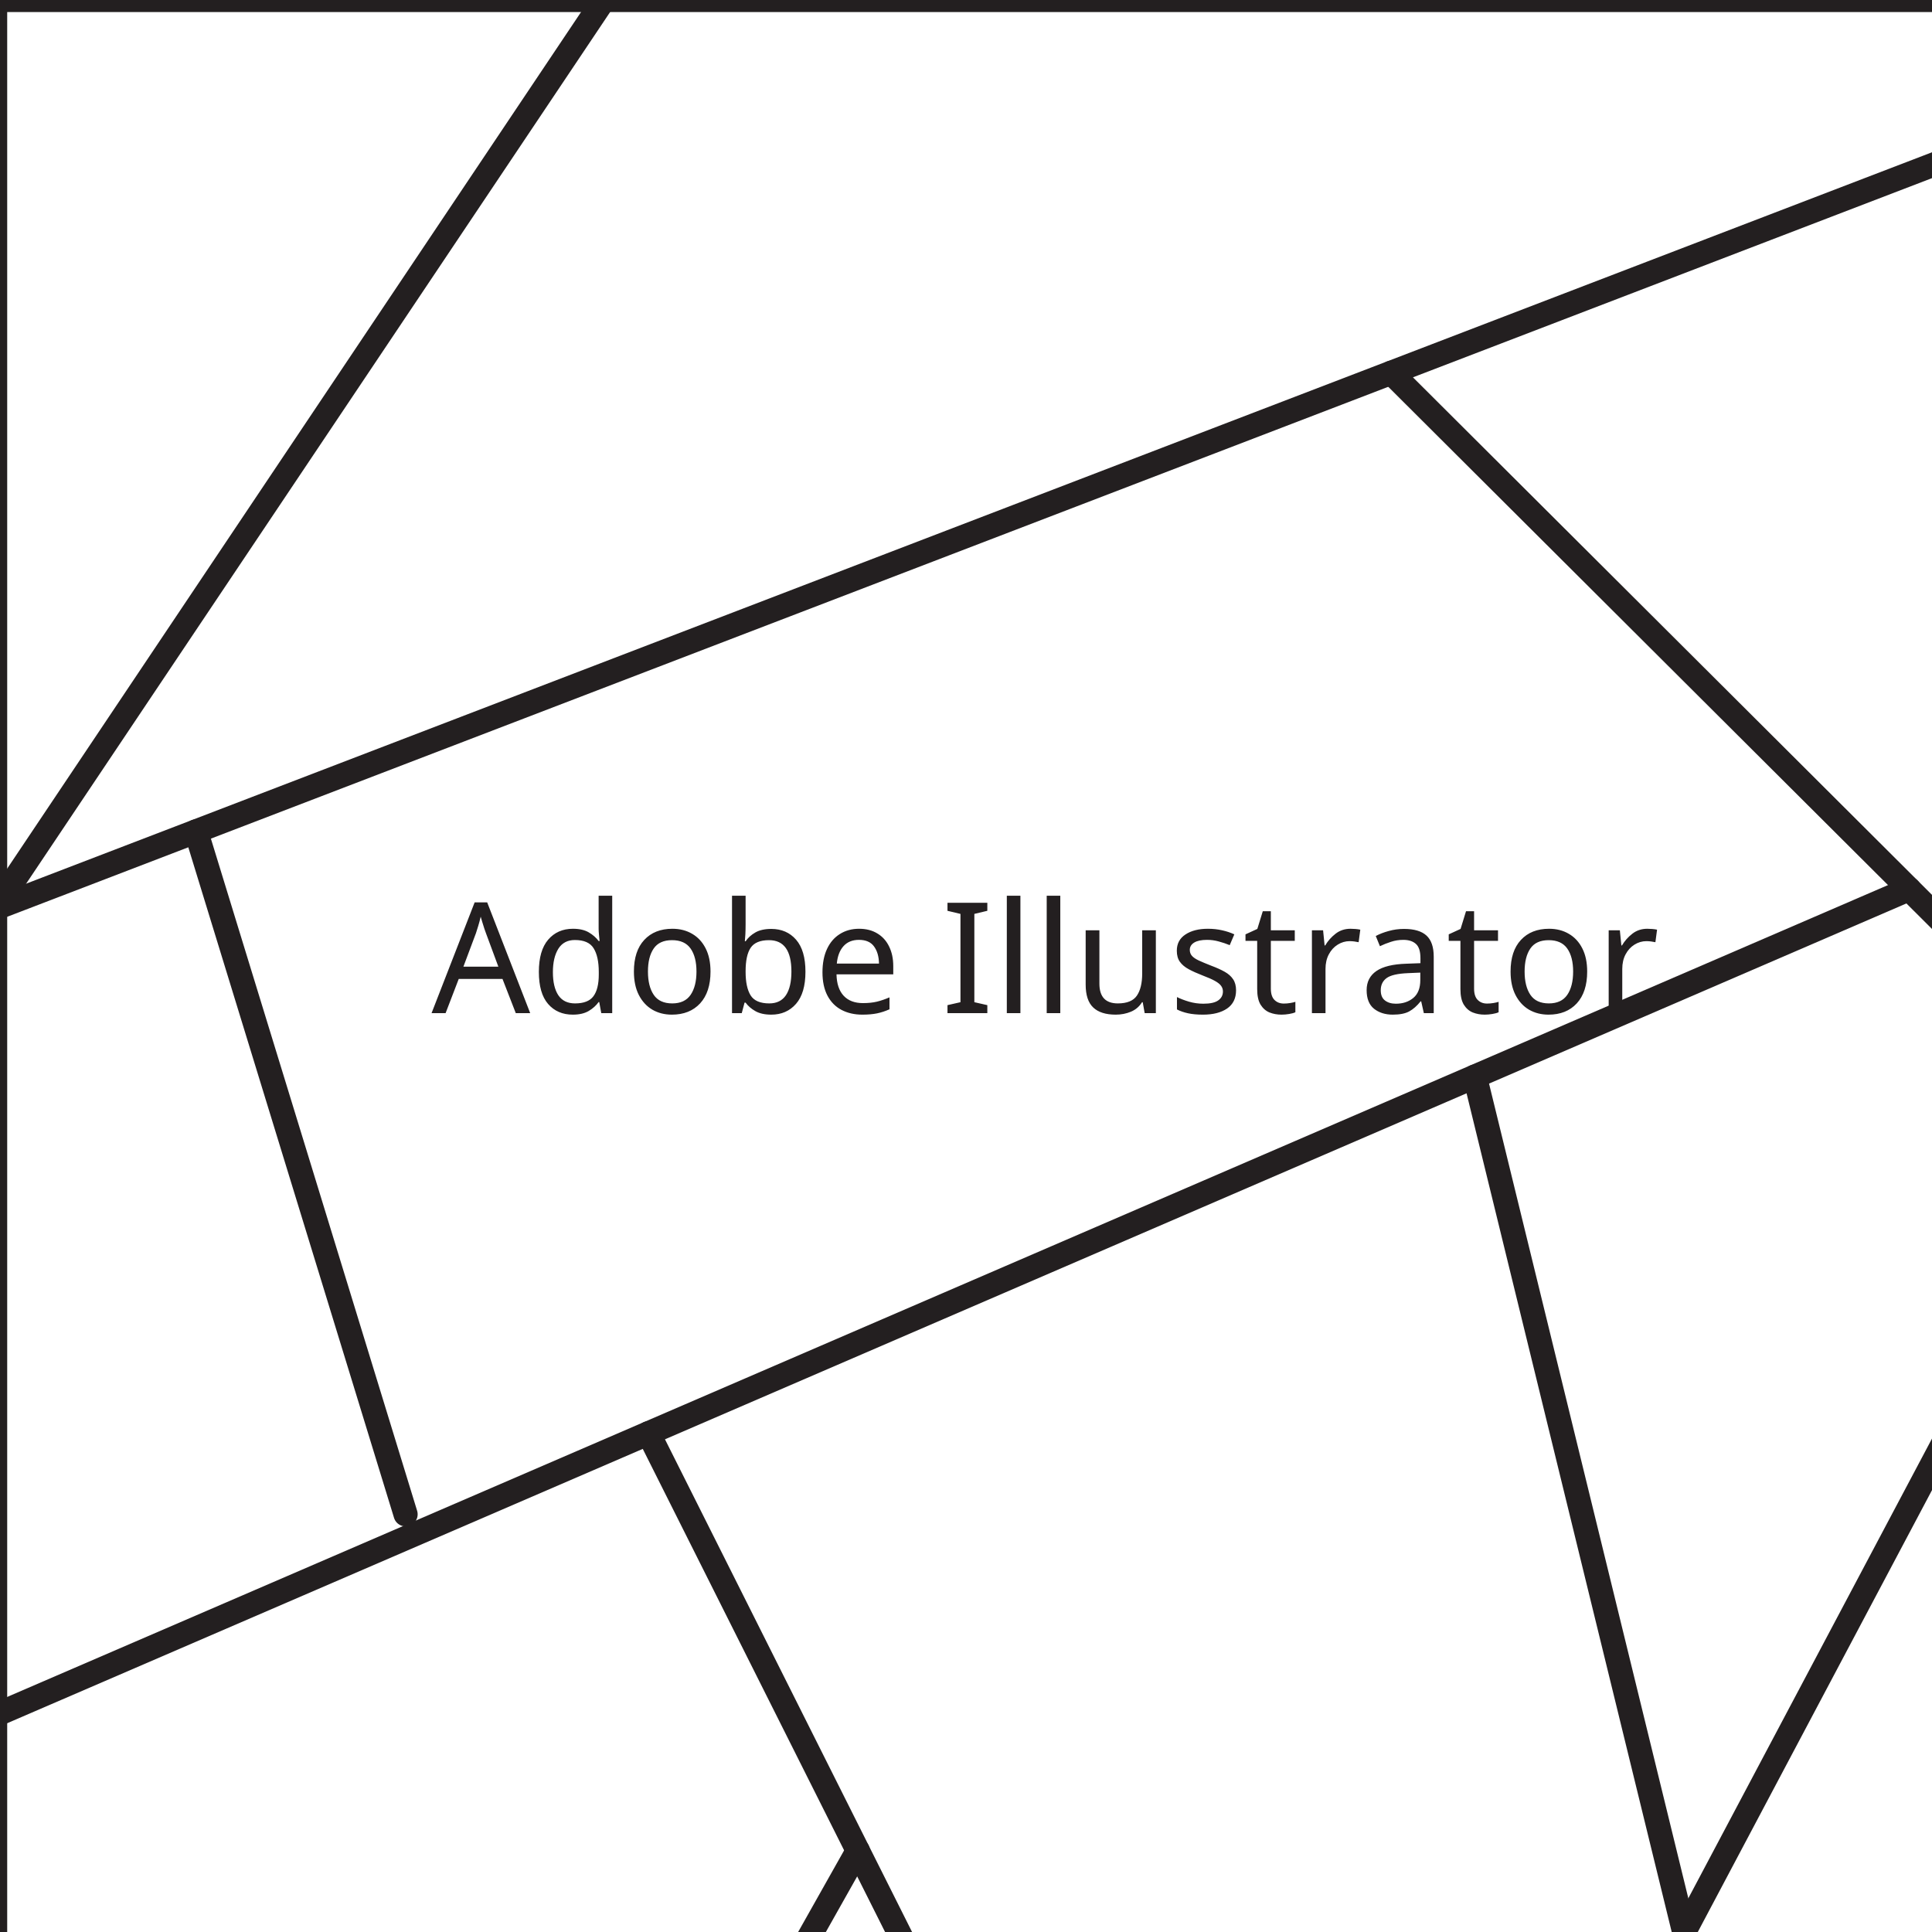
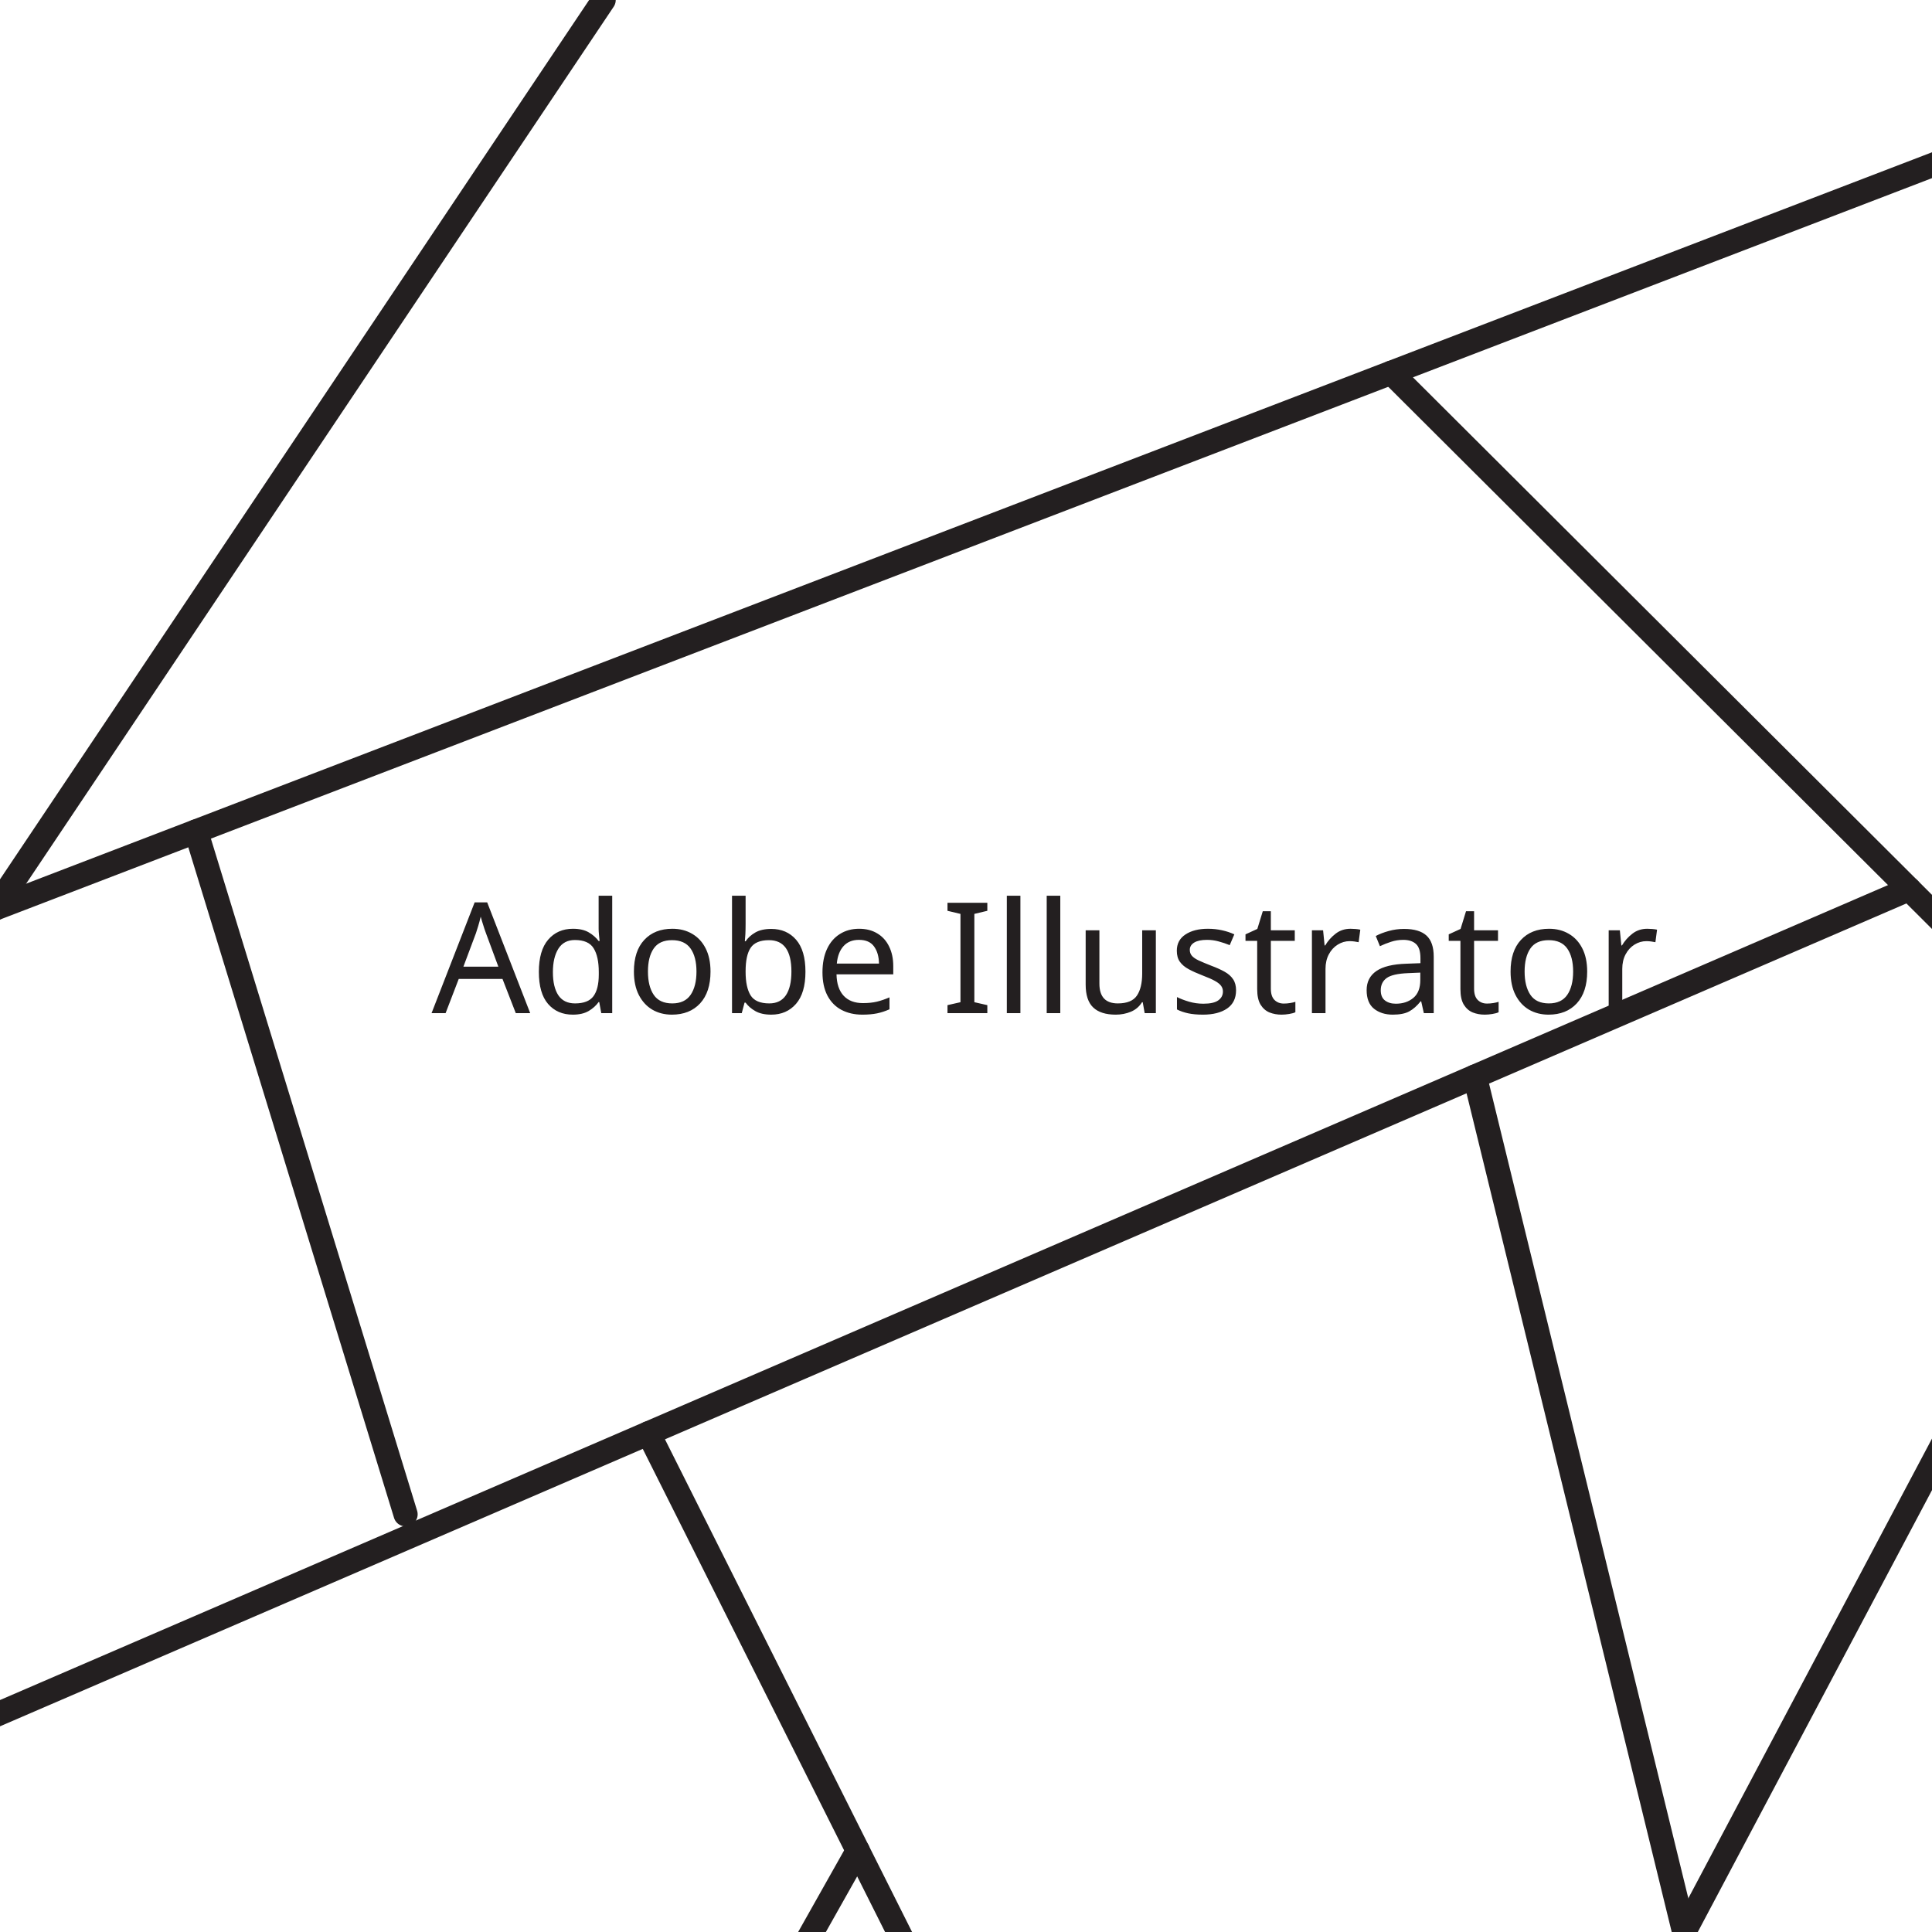
<svg xmlns="http://www.w3.org/2000/svg" id="AI" viewBox="0 0 400 400">
  <defs>
    <style>
      .cls-1 {
        fill: #fff;
      }

      .cls-2 {
        fill: none;
        stroke: #231f20;
        stroke-linecap: round;
        stroke-linejoin: round;
        stroke-width: 5px;
      }

      .cls-3 {
        fill: #231f20;
        font-family: LeagueSpartan-Regular, 'League Spartan';
        font-size: 32px;
        font-variation-settings: 'wght' 400;
      }
    </style>
  </defs>
  <g id="BG">
    <rect id="_2" data-name="2" class="cls-1" x="398.69" y="0" width="400" height="400" />
    <rect id="_1" data-name="1" class="cls-1" x="-1.01" y="0" width="400" height="400" />
  </g>
  <g id="Text">
    <text class="cls-3" transform="translate(89.35 209.76)">
      <tspan x="0" y="0">Adobe Illustrator</tspan>
    </text>
  </g>
  <line class="cls-2" x1="305.36" y1="222.89" x2="446.53" y2="800" />
  <line class="cls-2" x1="560.7" y1="0" x2="348.68" y2="400" />
  <line class="cls-2" x1="489.13" y1="0" x2="-1.05" y2="188.11" />
  <line class="cls-2" x1="-1.05" y1="355.15" x2="395.27" y2="184.08" />
  <line class="cls-2" x1="134.25" y1="296.74" x2="386.66" y2="800" />
  <line class="cls-2" x1="-1.05" y1="700.38" x2="177.6" y2="383.16" />
  <line class="cls-2" x1="750.67" y1="203.91" x2="251.35" y2="530.21" />
  <line class="cls-2" x1="-1.05" y1="188.11" x2="124.98" y2="0" />
  <line class="cls-2" x1="40.59" y1="172.13" x2="83.97" y2="313.52" />
  <line class="cls-2" x1="712.47" y1="500.35" x2="288.04" y2="77.17" />
-   <rect class="cls-2" x="-1.01" y="0" width="1199.49" height="800" />
</svg>
